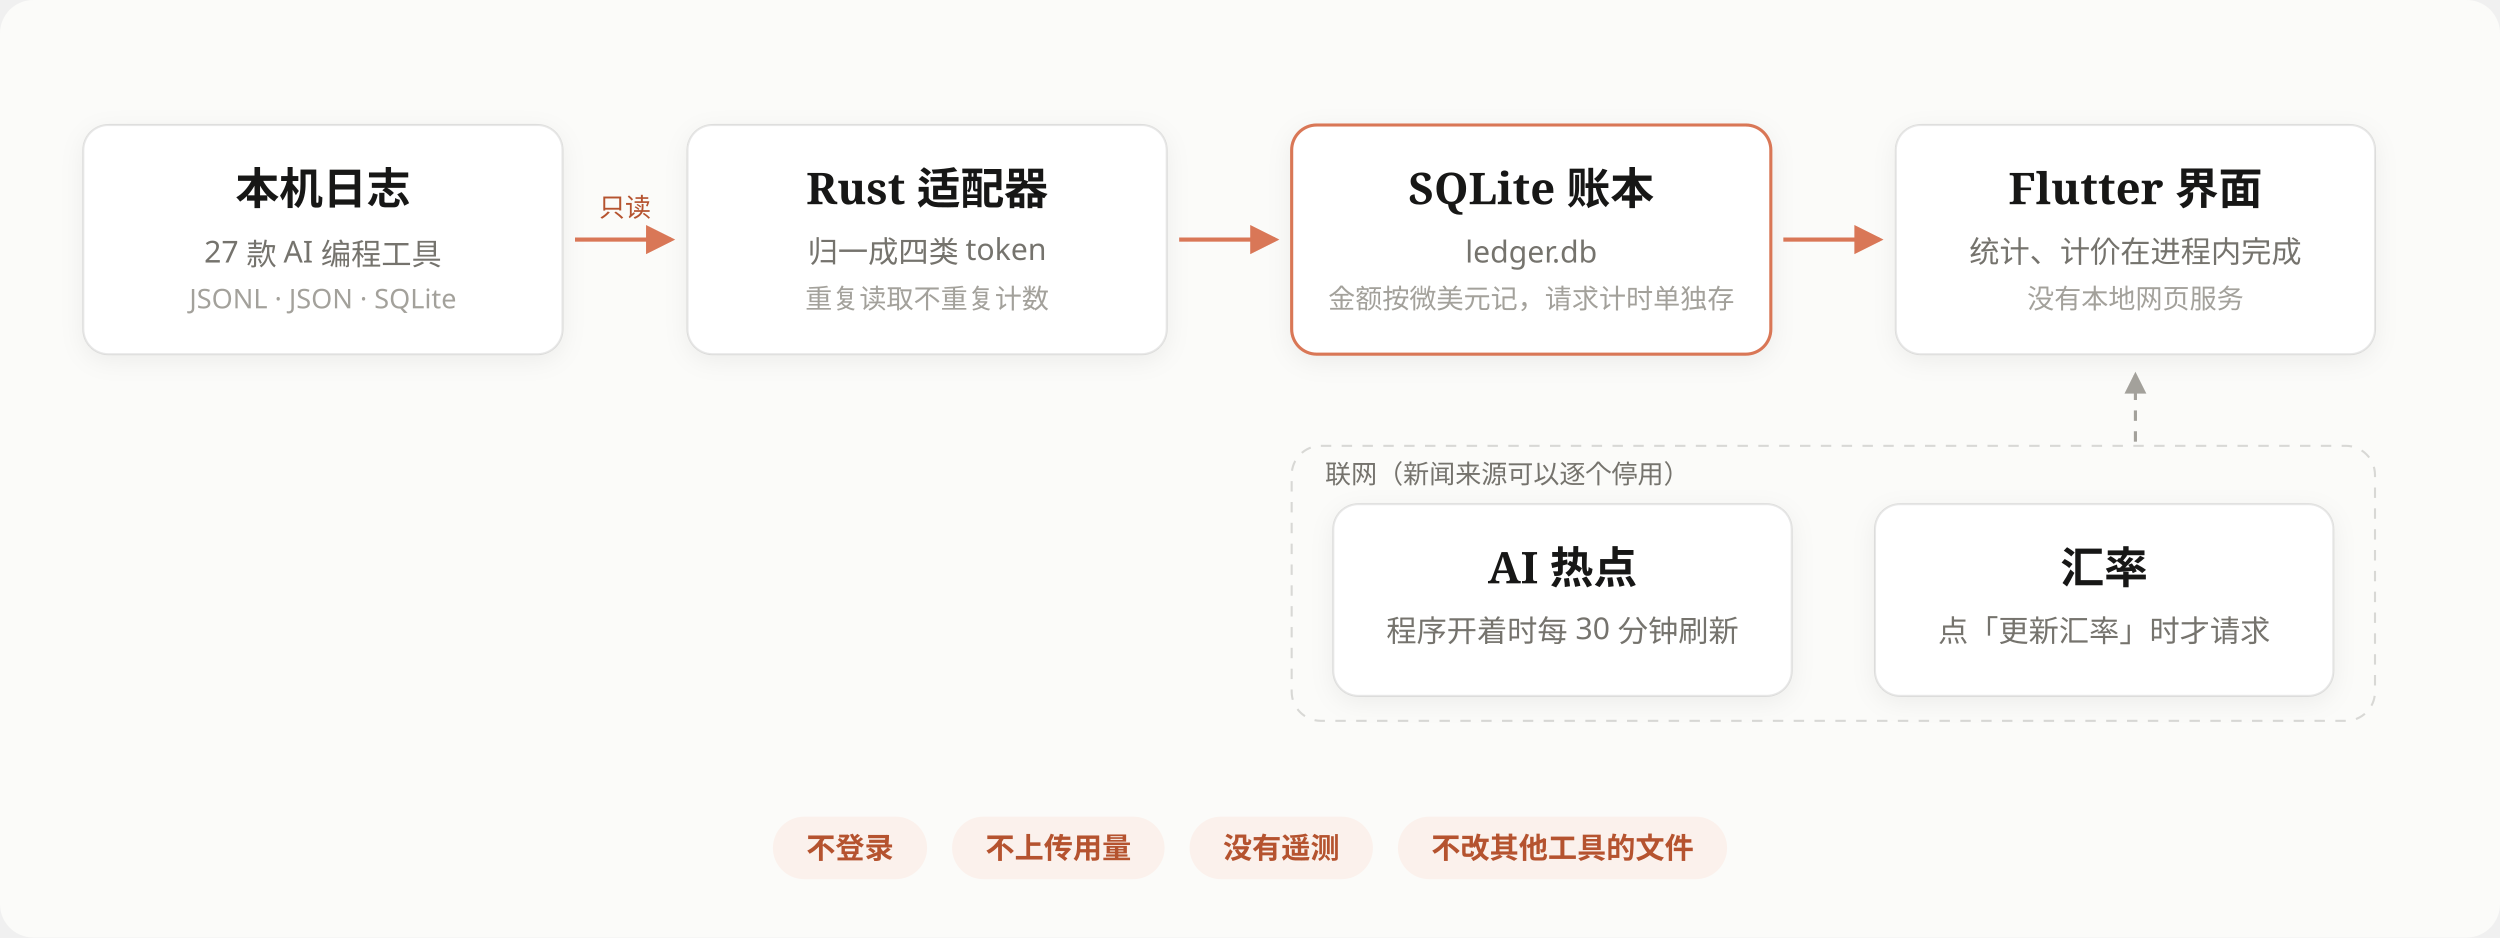
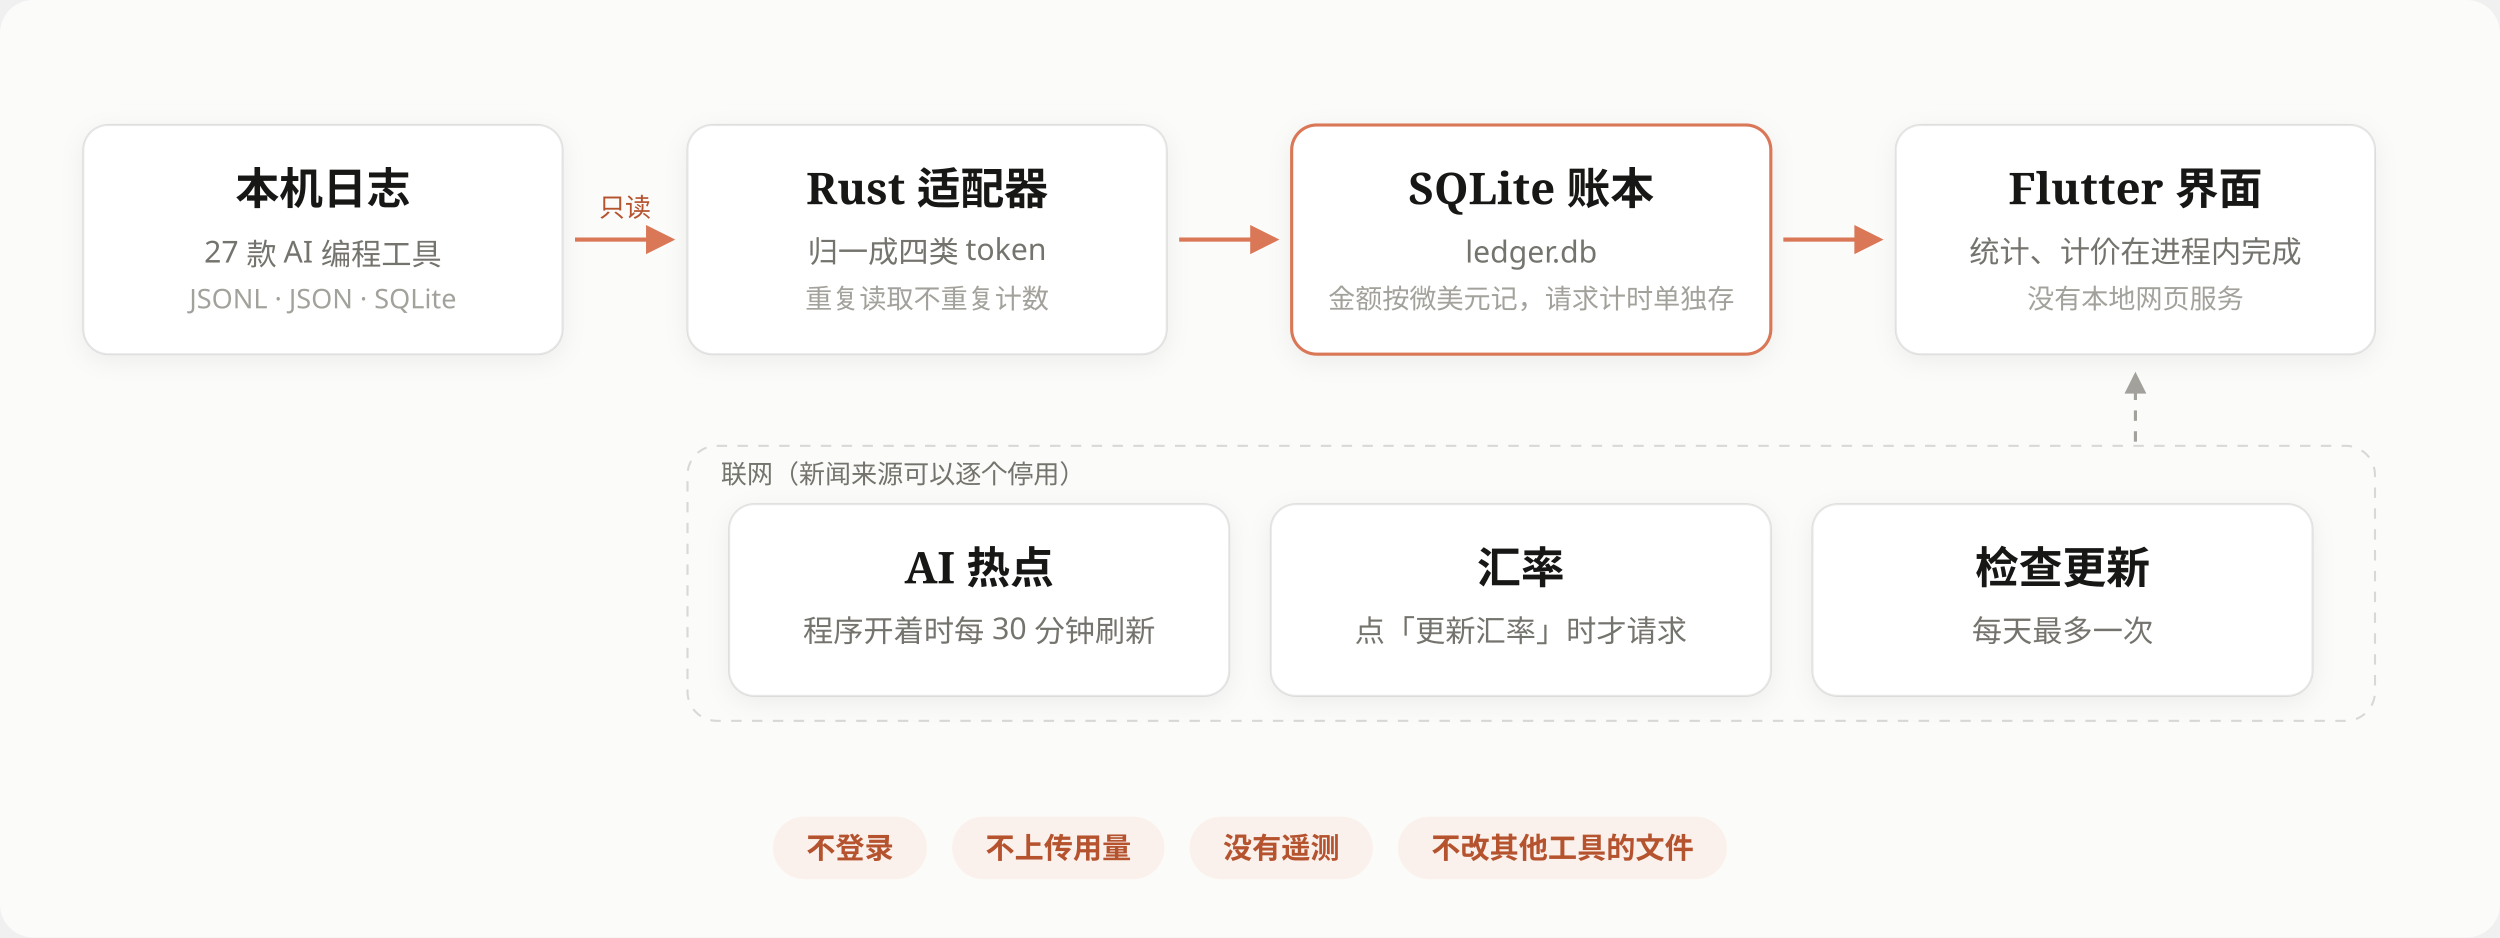
<svg xmlns="http://www.w3.org/2000/svg" viewBox="0 0 1200 450" width="1200" height="450" role="img">
  <rect width="1200" height="450" rx="16" fill="#fbfbf9" />
  <defs>
    <marker id="hA" viewBox="0 0 10 10" refX="8.5" refY="5" markerWidth="7" markerHeight="7" orient="auto-start-reverse">
      <path d="M0 0L10 5L0 10z" fill="#d97757" />
    </marker>
    <marker id="mA" viewBox="0 0 10 10" refX="8.5" refY="5" markerWidth="7" markerHeight="7" orient="auto-start-reverse">
      <path d="M0 0L10 5L0 10z" fill="#a3a19b" />
    </marker>
    <filter id="sA" x="-10%" y="-20%" width="120%" height="150%">
      <feDropShadow dx="0" dy="3" stdDeviation="6" flood-color="#000" flood-opacity="0.06" />
    </filter>
  </defs>
  <rect x="40" y="60" width="230" height="110" rx="12" fill="#ffffff" stroke="rgba(27,26,24,.10)" stroke-width="1" filter="url(#sA)" />
  <text x="155" y="98" text-anchor="middle" font-family="'Noto Serif SC','Source Han Serif SC','Songti SC',Georgia,serif" font-size="21" font-weight="600" fill="#171716">本机日志</text>
  <text x="155" y="126" text-anchor="middle" font-family="'Segoe UI','Microsoft YaHei','PingFang SC','Noto Sans SC',sans-serif" font-size="14.5" fill="#75736d">27 款 AI 编程工具</text>
  <text x="155" y="148" text-anchor="middle" font-family="'Segoe UI','Microsoft YaHei','PingFang SC','Noto Sans SC',sans-serif" font-size="13" fill="#a3a19b">JSONL · JSON · SQLite</text>
  <rect x="330" y="60" width="230" height="110" rx="12" fill="#ffffff" stroke="rgba(27,26,24,.10)" stroke-width="1" filter="url(#sA)" />
  <text x="445" y="98" text-anchor="middle" font-family="'Noto Serif SC','Source Han Serif SC','Songti SC',Georgia,serif" font-size="21" font-weight="600" fill="#171716">Rust 适配器</text>
  <text x="445" y="126" text-anchor="middle" font-family="'Segoe UI','Microsoft YaHei','PingFang SC','Noto Sans SC',sans-serif" font-size="14.5" fill="#75736d">归一成四类 token</text>
  <text x="445" y="148" text-anchor="middle" font-family="'Segoe UI','Microsoft YaHei','PingFang SC','Noto Sans SC',sans-serif" font-size="13" fill="#a3a19b">重复读取不重复计数</text>
  <rect x="620" y="60" width="230" height="110" rx="12" fill="#ffffff" stroke="#d97757" stroke-width="1.5" filter="url(#sA)" />
  <text x="735" y="98" text-anchor="middle" font-family="'Noto Serif SC','Source Han Serif SC','Songti SC',Georgia,serif" font-size="21" font-weight="600" fill="#171716">SQLite 账本</text>
  <text x="735" y="126" text-anchor="middle" font-family="'Segoe UI','Microsoft YaHei','PingFang SC','Noto Sans SC',sans-serif" font-size="14.5" fill="#75736d">ledger.db</text>
  <text x="735" y="148" text-anchor="middle" font-family="'Segoe UI','Microsoft YaHei','PingFang SC','Noto Sans SC',sans-serif" font-size="13" fill="#a3a19b">金额按微美元记，请求计时单独存</text>
  <rect x="910" y="60" width="230" height="110" rx="12" fill="#ffffff" stroke="rgba(27,26,24,.10)" stroke-width="1" filter="url(#sA)" />
  <text x="1025" y="98" text-anchor="middle" font-family="'Noto Serif SC','Source Han Serif SC','Songti SC',Georgia,serif" font-size="21" font-weight="600" fill="#171716">Flutter 界面</text>
  <text x="1025" y="126" text-anchor="middle" font-family="'Segoe UI','Microsoft YaHei','PingFang SC','Noto Sans SC',sans-serif" font-size="14.5" fill="#75736d">统计、计价在进程内完成</text>
  <text x="1025" y="148" text-anchor="middle" font-family="'Segoe UI','Microsoft YaHei','PingFang SC','Noto Sans SC',sans-serif" font-size="13" fill="#a3a19b">没有本地网页服务</text>
  <path d="M276 115H322" fill="none" stroke="#d97757" stroke-width="2" marker-end="url(#hA)" />
  <text x="300" y="104" text-anchor="middle" font-family="'Segoe UI','Microsoft YaHei','PingFang SC','Noto Sans SC',sans-serif" font-size="12.5" fill="#b5532f">只读</text>
  <path d="M566 115H612" fill="none" stroke="#d97757" stroke-width="2" marker-end="url(#hA)" />
  <path d="M856 115H902" fill="none" stroke="#d97757" stroke-width="2" marker-end="url(#hA)" />
-   <rect x="620" y="214" width="520" height="132" rx="14" fill="none" stroke="rgba(27,26,24,.16)" stroke-dasharray="5 5" />
-   <text x="636" y="232" font-family="'Segoe UI','Microsoft YaHei','PingFang SC','Noto Sans SC',sans-serif" font-size="12.5" fill="#75736d">联网（新闻来源可以逐个停用）</text>
-   <rect x="640" y="242" width="220" height="92" rx="12" fill="#ffffff" stroke="rgba(27,26,24,.10)" stroke-width="1" filter="url(#sA)" />
-   <text x="750" y="280" text-anchor="middle" font-family="'Noto Serif SC','Source Han Serif SC','Songti SC',Georgia,serif" font-size="21" font-weight="600" fill="#171716">AI 热点</text>
-   <text x="750" y="308" text-anchor="middle" font-family="'Segoe UI','Microsoft YaHei','PingFang SC','Noto Sans SC',sans-serif" font-size="14.5" fill="#75736d">程序开着时每 30 分钟刷新</text>
-   <rect x="900" y="242" width="220" height="92" rx="12" fill="#ffffff" stroke="rgba(27,26,24,.10)" stroke-width="1" filter="url(#sA)" />
-   <text x="1010" y="280" text-anchor="middle" font-family="'Noto Serif SC','Source Han Serif SC','Songti SC',Georgia,serif" font-size="21" font-weight="600" fill="#171716">汇率</text>
-   <text x="1010" y="308" text-anchor="middle" font-family="'Segoe UI','Microsoft YaHei','PingFang SC','Noto Sans SC',sans-serif" font-size="14.5" fill="#75736d">点「更新汇率」时才请求</text>
+   <rect x="330" y="214" width="810" height="132" rx="14" fill="none" stroke="rgba(27,26,24,.16)" stroke-dasharray="5 5" />
+   <text x="346" y="232" font-family="'Segoe UI','Microsoft YaHei','PingFang SC','Noto Sans SC',sans-serif" font-size="12.5" fill="#75736d">联网（新闻来源可以逐个停用）</text>
+   <rect x="350" y="242" width="240" height="92" rx="12" fill="#ffffff" stroke="rgba(27,26,24,.10)" stroke-width="1" filter="url(#sA)" />
+   <text x="470" y="280" text-anchor="middle" font-family="'Noto Serif SC','Source Han Serif SC','Songti SC',Georgia,serif" font-size="21" font-weight="600" fill="#171716">AI 热点</text>
+   <text x="470" y="308" text-anchor="middle" font-family="'Segoe UI','Microsoft YaHei','PingFang SC','Noto Sans SC',sans-serif" font-size="14.5" fill="#75736d">程序开着时每 30 分钟刷新</text>
+   <rect x="610" y="242" width="240" height="92" rx="12" fill="#ffffff" stroke="rgba(27,26,24,.10)" stroke-width="1" filter="url(#sA)" />
+   <text x="730" y="280" text-anchor="middle" font-family="'Noto Serif SC','Source Han Serif SC','Songti SC',Georgia,serif" font-size="21" font-weight="600" fill="#171716">汇率</text>
+   <text x="730" y="308" text-anchor="middle" font-family="'Segoe UI','Microsoft YaHei','PingFang SC','Noto Sans SC',sans-serif" font-size="14.5" fill="#75736d">点「更新汇率」时才请求</text>
+   <rect x="870" y="242" width="240" height="92" rx="12" fill="#ffffff" stroke="rgba(27,26,24,.10)" stroke-width="1" filter="url(#sA)" />
+   <text x="990" y="280" text-anchor="middle" font-family="'Noto Serif SC','Source Han Serif SC','Songti SC',Georgia,serif" font-size="21" font-weight="600" fill="#171716">检查更新</text>
+   <text x="990" y="308" text-anchor="middle" font-family="'Segoe UI','Microsoft YaHei','PingFang SC','Noto Sans SC',sans-serif" font-size="14.5" fill="#75736d">每天最多一次</text>
  <path d="M1025 212V180" fill="none" stroke="#a3a19b" stroke-width="1.5" stroke-dasharray="5 5" marker-end="url(#mA)" />
  <rect x="371" y="392" width="74" height="30" rx="15" fill="#fbf1ec" />
  <text x="408" y="412" text-anchor="middle" font-family="'Segoe UI','Microsoft YaHei','PingFang SC','Noto Sans SC',sans-serif" font-size="14" font-weight="600" fill="#b5532f">不登录</text>
  <rect x="457" y="392" width="102" height="30" rx="15" fill="#fbf1ec" />
  <text x="508" y="412" text-anchor="middle" font-family="'Segoe UI','Microsoft YaHei','PingFang SC','Noto Sans SC',sans-serif" font-size="14" font-weight="600" fill="#b5532f">不上传用量</text>
  <rect x="571" y="392" width="88" height="30" rx="15" fill="#fbf1ec" />
  <text x="615" y="412" text-anchor="middle" font-family="'Segoe UI','Microsoft YaHei','PingFang SC','Noto Sans SC',sans-serif" font-size="14" font-weight="600" fill="#b5532f">没有遥测</text>
  <rect x="671" y="392" width="158" height="30" rx="15" fill="#fbf1ec" />
  <text x="750" y="412" text-anchor="middle" font-family="'Segoe UI','Microsoft YaHei','PingFang SC','Noto Sans SC',sans-serif" font-size="14" font-weight="600" fill="#b5532f">不改其他工具的文件</text>
</svg>
